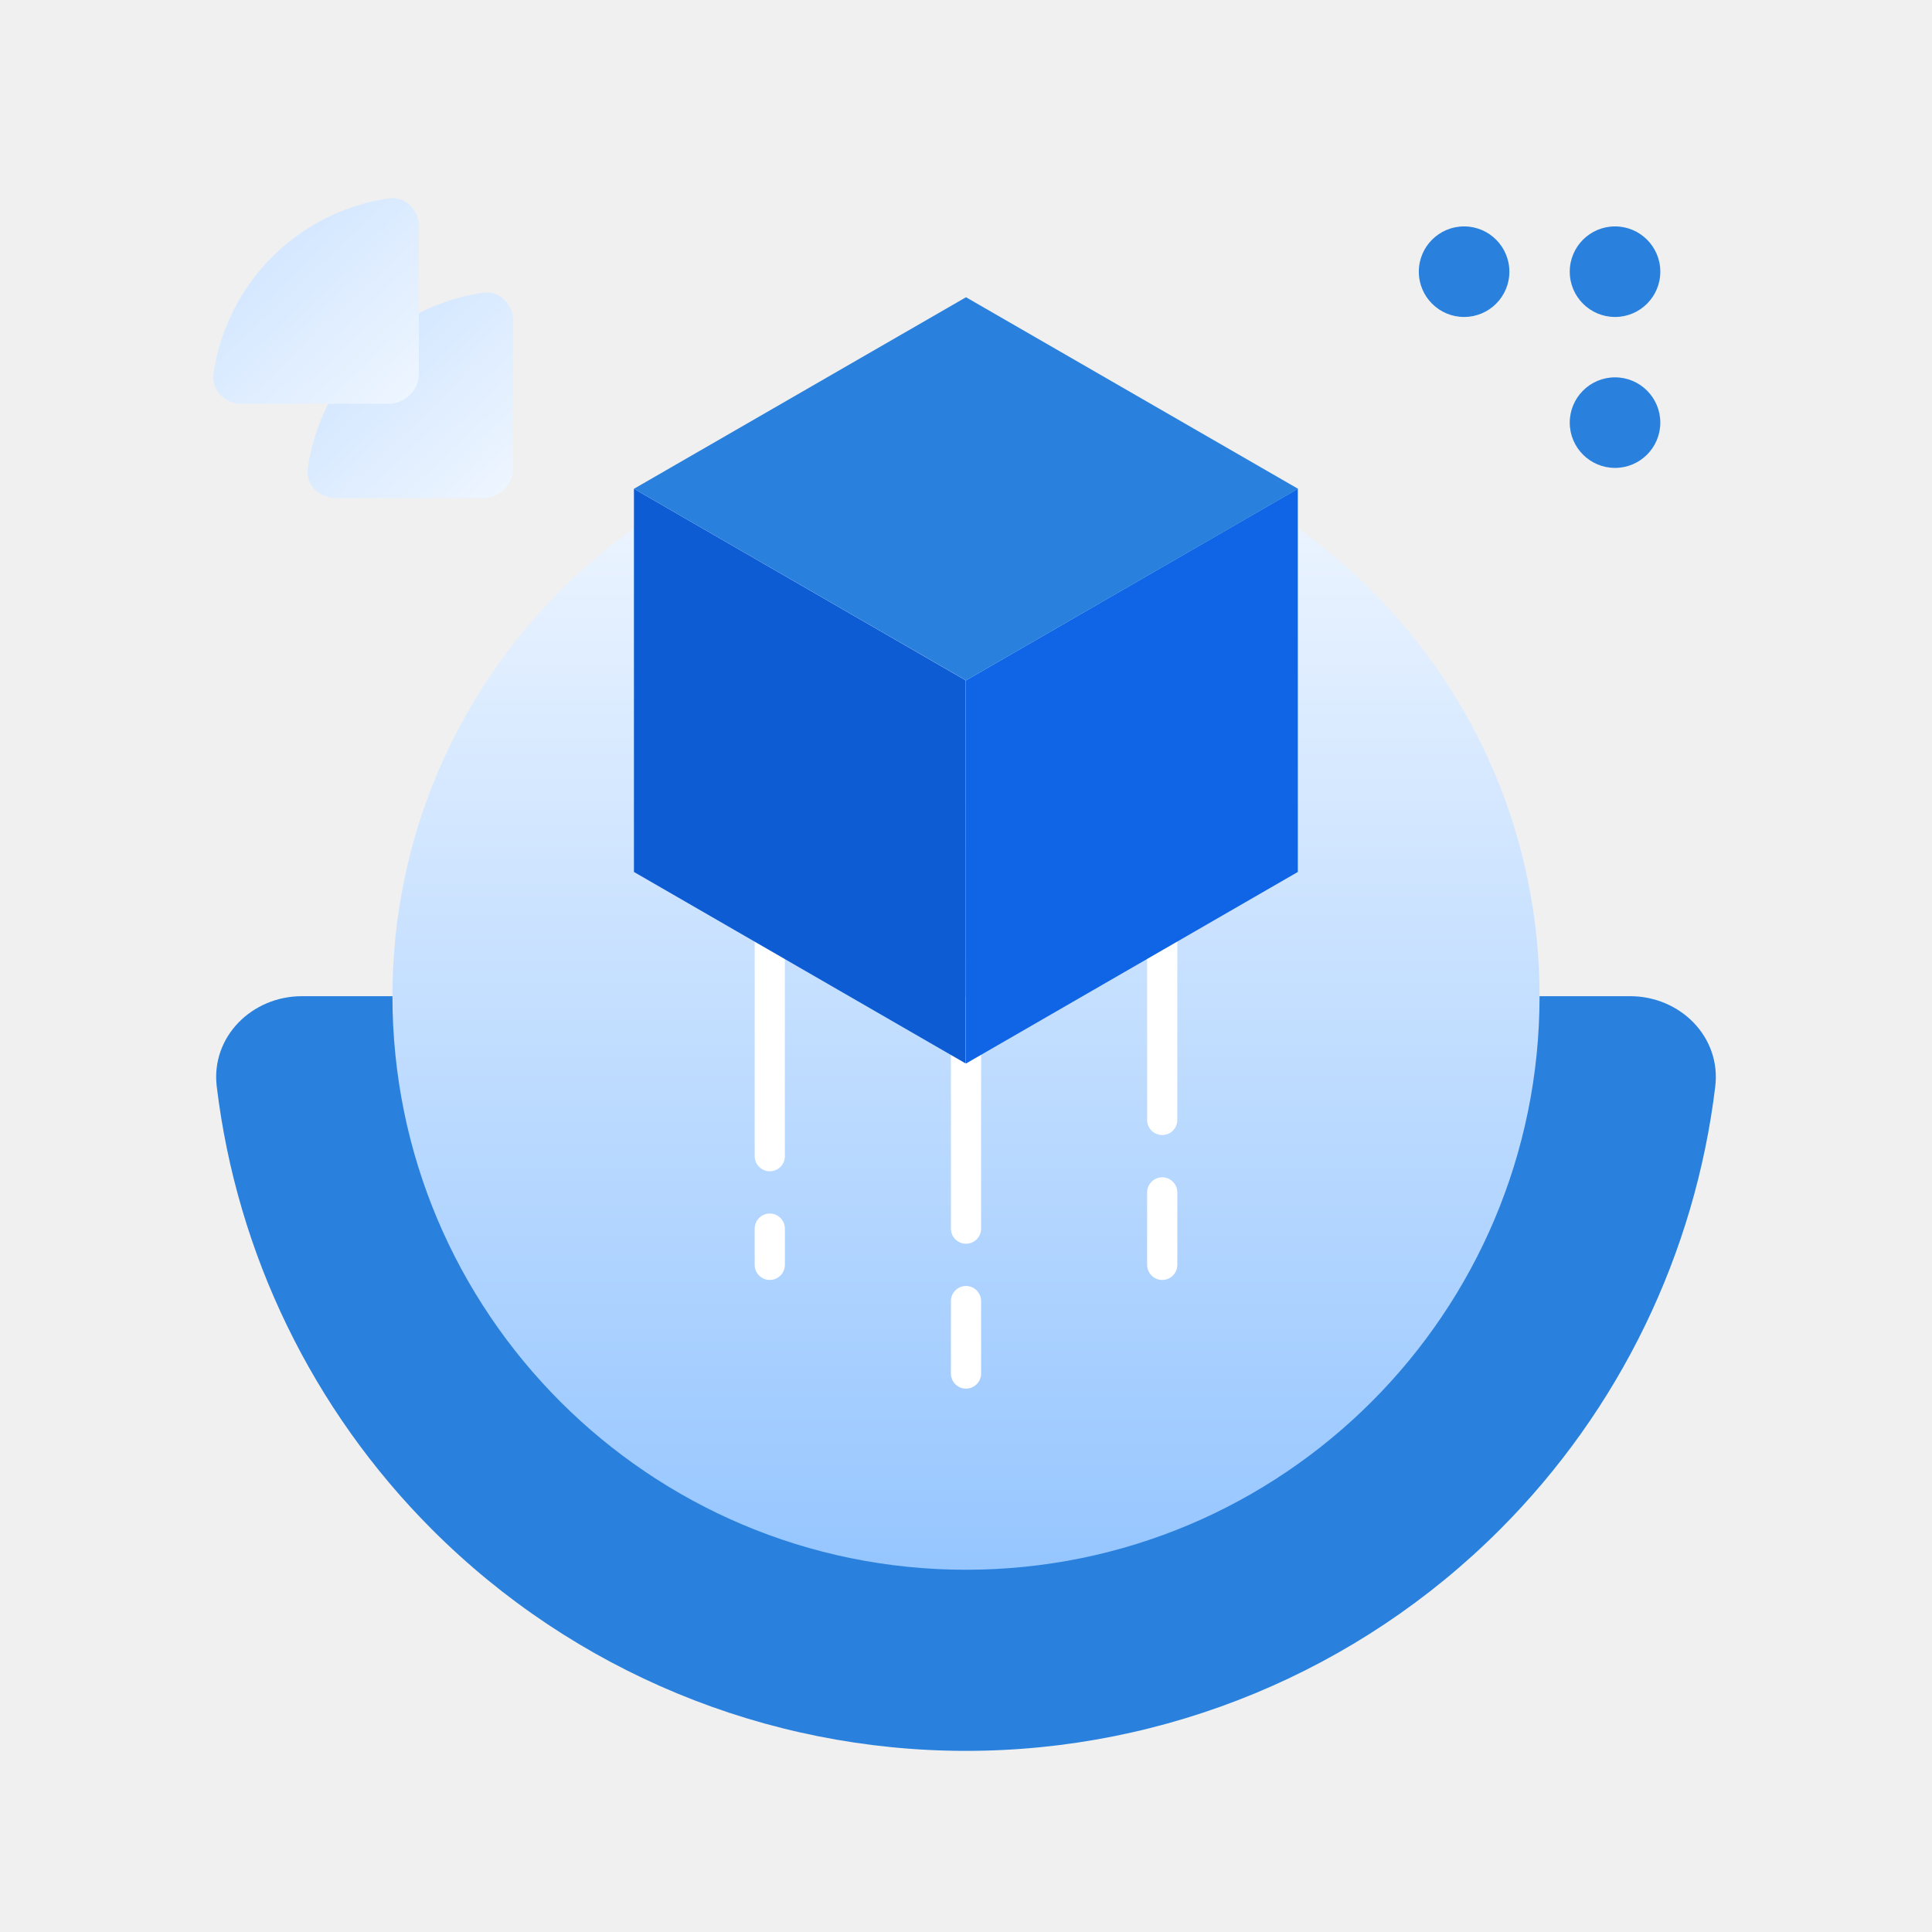
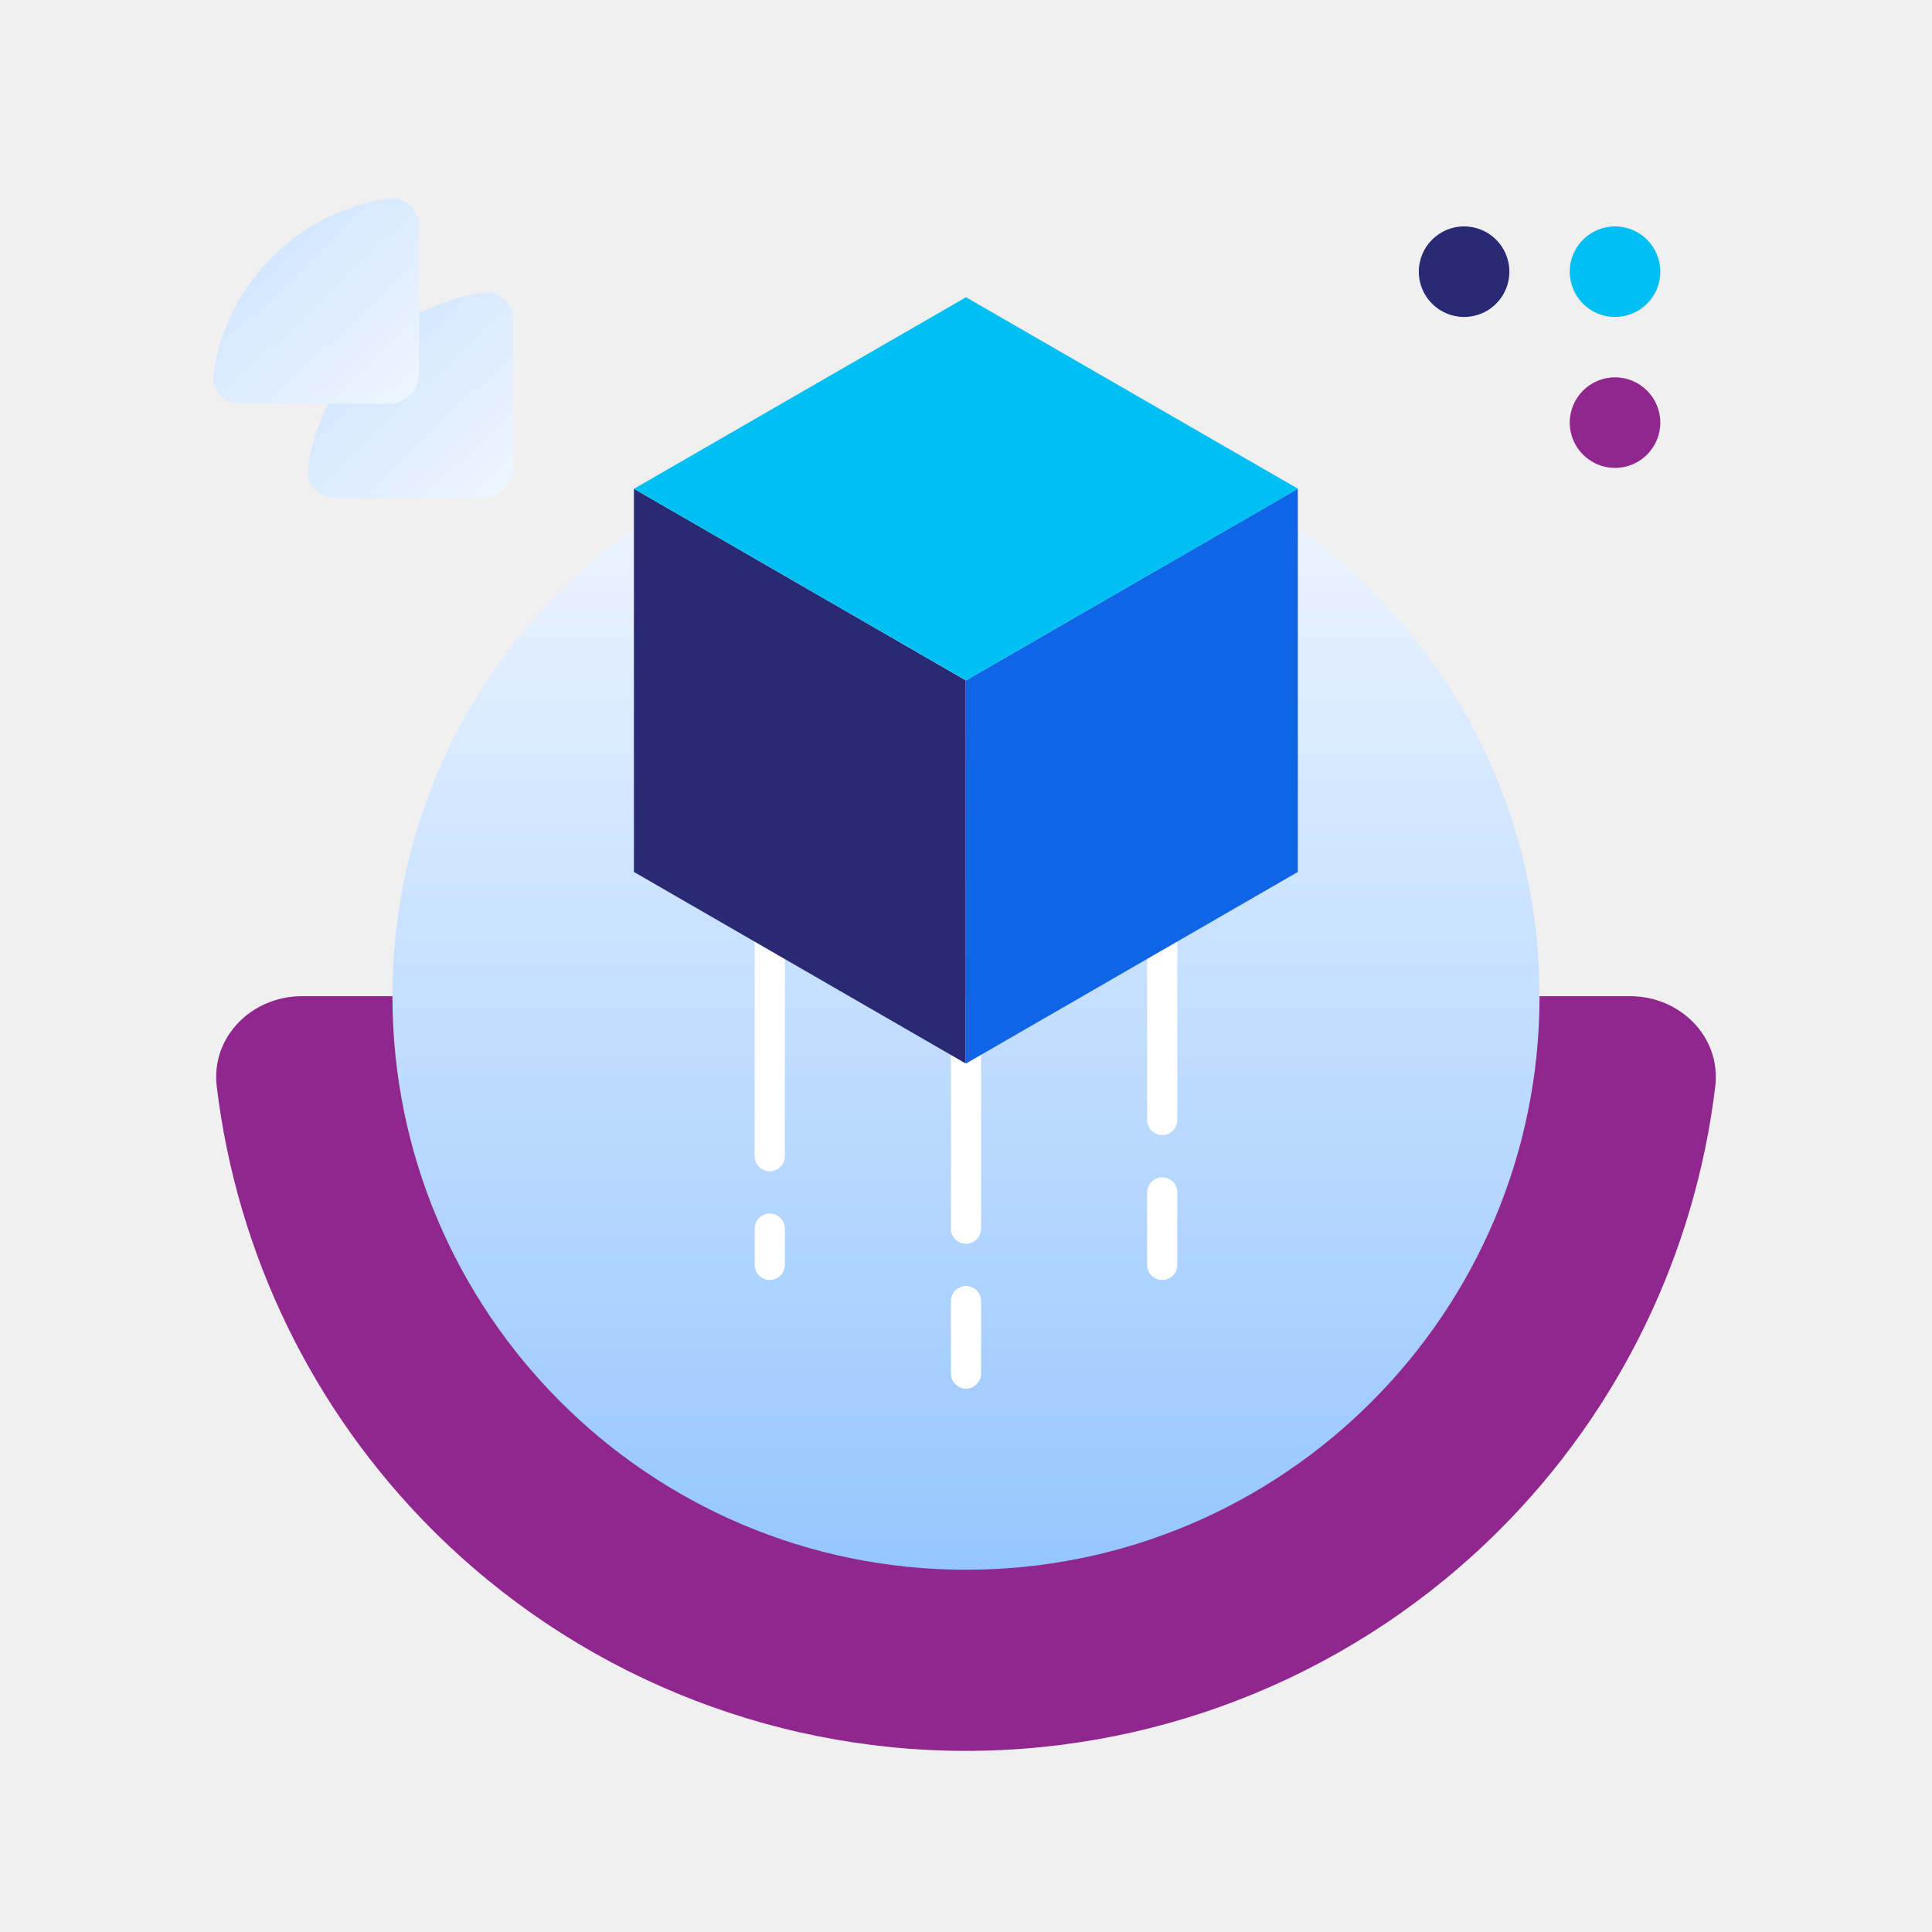
<svg xmlns="http://www.w3.org/2000/svg" width="80" height="80" viewBox="0 0 80 80" fill="none">
-   <path d="M12.5 41.25C10.429 41.25 8.727 42.935 8.975 44.991C9.808 51.901 12.931 58.375 17.903 63.347C23.763 69.208 31.712 72.5 40 72.5C48.288 72.5 56.236 69.208 62.097 63.347C67.069 58.375 70.192 51.901 71.025 44.991C71.273 42.935 69.571 41.25 67.5 41.25L12.5 41.25Z" fill="#2A81DD" />
-   <path d="M40 17.5C53.117 17.5 63.75 28.133 63.75 41.25C63.75 54.367 53.117 65 40 65C26.883 65 16.25 54.367 16.25 41.25C16.25 28.133 26.883 17.5 40 17.5Z" fill="url(#paint0_linear_441_746)" />
-   <path d="M32.5 38.125C32.5 37.78 32.22 37.5 31.875 37.5C31.53 37.5 31.25 37.78 31.25 38.125V47.875C31.25 48.22 31.53 48.5 31.875 48.5C32.22 48.5 32.5 48.22 32.5 47.875L32.5 38.125Z" fill="white" />
-   <path d="M32.5 50.875C32.5 50.53 32.22 50.25 31.875 50.25C31.53 50.25 31.25 50.53 31.25 50.875V52.375C31.25 52.72 31.53 53 31.875 53C32.22 53 32.5 52.72 32.5 52.375L32.5 50.875Z" fill="white" />
-   <path d="M48.125 38.25C48.47 38.25 48.75 38.53 48.75 38.875V46.375C48.75 46.72 48.47 47 48.125 47C47.78 47 47.5 46.72 47.5 46.375V38.875C47.5 38.53 47.78 38.25 48.125 38.25Z" fill="white" />
-   <path d="M48.75 49.375C48.75 49.03 48.47 48.75 48.125 48.75C47.78 48.75 47.5 49.03 47.5 49.375V52.375C47.5 52.72 47.78 53 48.125 53C48.47 53 48.75 52.72 48.75 52.375V49.375Z" fill="white" />
-   <path d="M40 41.25C40.345 41.25 40.625 41.53 40.625 41.875V50.875C40.625 51.22 40.345 51.5 40 51.5C39.655 51.5 39.375 51.22 39.375 50.875V41.875C39.375 41.53 39.655 41.25 40 41.25Z" fill="white" />
-   <path d="M40.625 53.875C40.625 53.53 40.345 53.25 40 53.25C39.655 53.25 39.375 53.53 39.375 53.875V56.875C39.375 57.22 39.655 57.5 40 57.5C40.345 57.5 40.625 57.22 40.625 56.875V53.875Z" fill="white" />
-   <path d="M21.25 13.281C21.25 12.591 20.688 12.022 20.005 12.122C19.304 12.225 18.618 12.413 17.961 12.685C16.919 13.117 15.971 13.75 15.173 14.548C14.375 15.346 13.742 16.294 13.31 17.336C13.039 17.993 12.85 18.679 12.747 19.379C12.647 20.062 13.216 20.625 13.906 20.625L20 20.625C20.69 20.625 21.25 20.065 21.25 19.375V13.281Z" fill="url(#paint1_linear_441_746)" />
-   <path d="M17.344 9.375C17.344 8.685 16.781 8.116 16.098 8.216C15.398 8.318 14.712 8.507 14.055 8.779C13.012 9.211 12.065 9.844 11.267 10.642C10.469 11.44 9.836 12.387 9.404 13.43C9.132 14.087 8.943 14.773 8.841 15.473C8.741 16.156 9.31 16.719 10 16.719L16.094 16.719C16.784 16.719 17.344 16.159 17.344 15.469V9.375Z" fill="url(#paint2_linear_441_746)" />
-   <path d="M26.25 20.24L39.99 28.173V44.038L26.25 36.106V20.24Z" fill="#0E5CD3" />
-   <path d="M40 44.038L53.74 36.106V20.24L40 28.173V44.038Z" fill="#0F65E6" />
-   <path d="M40 12.308L53.75 20.24L40 28.173L26.25 20.24L40 12.308Z" fill="#2A81DD" />
-   <path d="M65 17.5C65 16.465 65.84 15.625 66.875 15.625C67.91 15.625 68.75 16.465 68.75 17.5C68.75 18.535 67.91 19.375 66.875 19.375C65.84 19.375 65 18.535 65 17.5Z" fill="#2A81DD" />
-   <path d="M65 11.25C65 10.214 65.84 9.375 66.875 9.375C67.91 9.375 68.75 10.214 68.75 11.25C68.75 12.286 67.91 13.125 66.875 13.125C65.84 13.125 65 12.286 65 11.25Z" fill="#2A81DD" />
-   <path d="M58.75 11.25C58.75 10.214 59.59 9.375 60.625 9.375C61.66 9.375 62.5 10.214 62.5 11.25C62.5 12.286 61.66 13.125 60.625 13.125C59.59 13.125 58.75 12.286 58.75 11.25Z" fill="#2A81DD" />
+   <g id="product-icons">
+     <path id="Ellipse 39" d="M12.5 41.25C10.429 41.25 8.727 42.935 8.975 44.991C9.808 51.901 12.931 58.375 17.903 63.347C23.763 69.208 31.712 72.5 40 72.5C48.288 72.5 56.236 69.208 62.097 63.347C67.069 58.375 70.192 51.901 71.025 44.991C71.273 42.935 69.571 41.25 67.5 41.25L12.5 41.25Z" fill="#90278E" />
+     <path id="Ellipse 41" d="M40 17.5C53.117 17.5 63.75 28.133 63.75 41.25C63.75 54.367 53.117 65 40 65C26.883 65 16.25 54.367 16.25 41.25C16.25 28.133 26.883 17.5 40 17.5Z" fill="url(#paint0_linear_237_22398)" />
+     <g id="Union">
+       <path d="M32.5 38.125C32.5 37.78 32.22 37.5 31.875 37.5C31.53 37.5 31.25 37.78 31.25 38.125V47.875C31.25 48.22 31.53 48.5 31.875 48.5C32.22 48.5 32.5 48.22 32.5 47.875L32.5 38.125Z" fill="white" />
+       <path d="M32.5 50.875C32.5 50.53 32.22 50.25 31.875 50.25C31.53 50.25 31.25 50.53 31.25 50.875V52.375C31.25 52.72 31.53 53 31.875 53C32.22 53 32.5 52.72 32.5 52.375L32.5 50.875Z" fill="white" />
+       <path d="M48.125 38.25C48.47 38.25 48.75 38.53 48.75 38.875V46.375C48.75 46.72 48.47 47 48.125 47C47.78 47 47.5 46.72 47.5 46.375V38.875C47.5 38.53 47.78 38.25 48.125 38.25Z" fill="white" />
+       <path d="M48.75 49.375C48.75 49.03 48.47 48.75 48.125 48.75C47.78 48.75 47.5 49.03 47.5 49.375V52.375C47.5 52.72 47.78 53 48.125 53C48.47 53 48.75 52.72 48.75 52.375V49.375Z" fill="white" />
+       <path d="M40 41.25C40.345 41.25 40.625 41.53 40.625 41.875V50.875C40.625 51.22 40.345 51.5 40 51.5C39.655 51.5 39.375 51.22 39.375 50.875V41.875C39.375 41.53 39.655 41.25 40 41.25Z" fill="white" />
+       <path d="M40.625 53.875C40.625 53.53 40.345 53.25 40 53.25C39.655 53.25 39.375 53.53 39.375 53.875V56.875C39.375 57.22 39.655 57.5 40 57.5C40.345 57.5 40.625 57.22 40.625 56.875V53.875Z" fill="white" />
+     </g>
+     <path id="Ellipse 42" d="M21.25 13.281C21.25 12.591 20.688 12.022 20.005 12.122C19.304 12.225 18.618 12.414 17.961 12.685C16.919 13.117 15.971 13.75 15.173 14.548C14.375 15.346 13.742 16.294 13.31 17.336C13.039 17.993 12.85 18.679 12.747 19.38C12.647 20.062 13.216 20.625 13.906 20.625L20 20.625C20.69 20.625 21.25 20.065 21.25 19.375V13.281Z" fill="url(#paint1_linear_237_22398)" />
+     <path id="Ellipse 43" d="M17.344 9.375C17.344 8.685 16.781 8.116 16.098 8.216C15.398 8.318 14.712 8.507 14.055 8.779C13.012 9.211 12.065 9.844 11.267 10.642C10.469 11.44 9.836 12.387 9.404 13.43C9.132 14.087 8.943 14.773 8.841 15.473C8.741 16.156 9.31 16.719 10 16.719L16.094 16.719C16.784 16.719 17.344 16.159 17.344 15.469V9.375Z" fill="url(#paint2_linear_237_22398)" />
+     <path id="Rectangle 5" d="M26.25 20.24L39.99 28.173V44.038L26.25 36.106V20.24Z" fill="#292974" />
+     <path id="Rectangle 6" d="M40 44.038L53.74 36.106V20.24L40 28.173V44.038Z" fill="#0F65E6" />
+     <path id="Rectangle 7" d="M40 12.308L53.75 20.24L40 28.173L26.25 20.24L40 12.308Z" fill="#00BFF2" />
+     <g id="Vector">
+       <path d="M65 17.5C65 16.465 65.84 15.625 66.875 15.625C67.91 15.625 68.75 16.465 68.75 17.5C68.75 18.535 67.91 19.375 66.875 19.375C65.84 19.375 65 18.535 65 17.5Z" fill="#90278E" />
+       <path d="M65 11.25C65 10.214 65.84 9.375 66.875 9.375C67.91 9.375 68.75 10.214 68.75 11.25C68.75 12.286 67.91 13.125 66.875 13.125C65.84 13.125 65 12.286 65 11.25Z" fill="#00BFF2" />
+       <path d="M58.75 11.25C58.75 10.214 59.59 9.375 60.625 9.375C61.66 9.375 62.5 10.214 62.5 11.25C62.5 12.286 61.66 13.125 60.625 13.125C59.59 13.125 58.75 12.286 58.75 11.25Z" fill="#292974" />
+     </g>
+   </g>
  <defs>
-     <linearGradient id="paint0_linear_441_746" x1="40" y1="17.5" x2="40" y2="65" gradientUnits="userSpaceOnUse">
+     <linearGradient id="paint0_linear_237_22398" x1="40" y1="17.5" x2="40" y2="65" gradientUnits="userSpaceOnUse">
      <stop stop-color="#F3F8FF" />
      <stop offset="1" stop-color="#96C6FF" />
    </linearGradient>
-     <linearGradient id="paint1_linear_441_746" x1="22.031" y1="21.797" x2="10.313" y2="9.427" gradientUnits="userSpaceOnUse">
+     <linearGradient id="paint1_linear_237_22398" x1="22.031" y1="21.797" x2="10.313" y2="9.427" gradientUnits="userSpaceOnUse">
      <stop stop-color="#F3F8FF" />
      <stop offset="1" stop-color="#BFDCFF" />
    </linearGradient>
-     <linearGradient id="paint2_linear_441_746" x1="18.125" y1="17.891" x2="6.406" y2="5.521" gradientUnits="userSpaceOnUse">
+     <linearGradient id="paint2_linear_237_22398" x1="18.125" y1="17.891" x2="6.406" y2="5.521" gradientUnits="userSpaceOnUse">
      <stop stop-color="#F3F8FF" />
      <stop offset="1" stop-color="#BFDCFF" />
    </linearGradient>
  </defs>
</svg>
